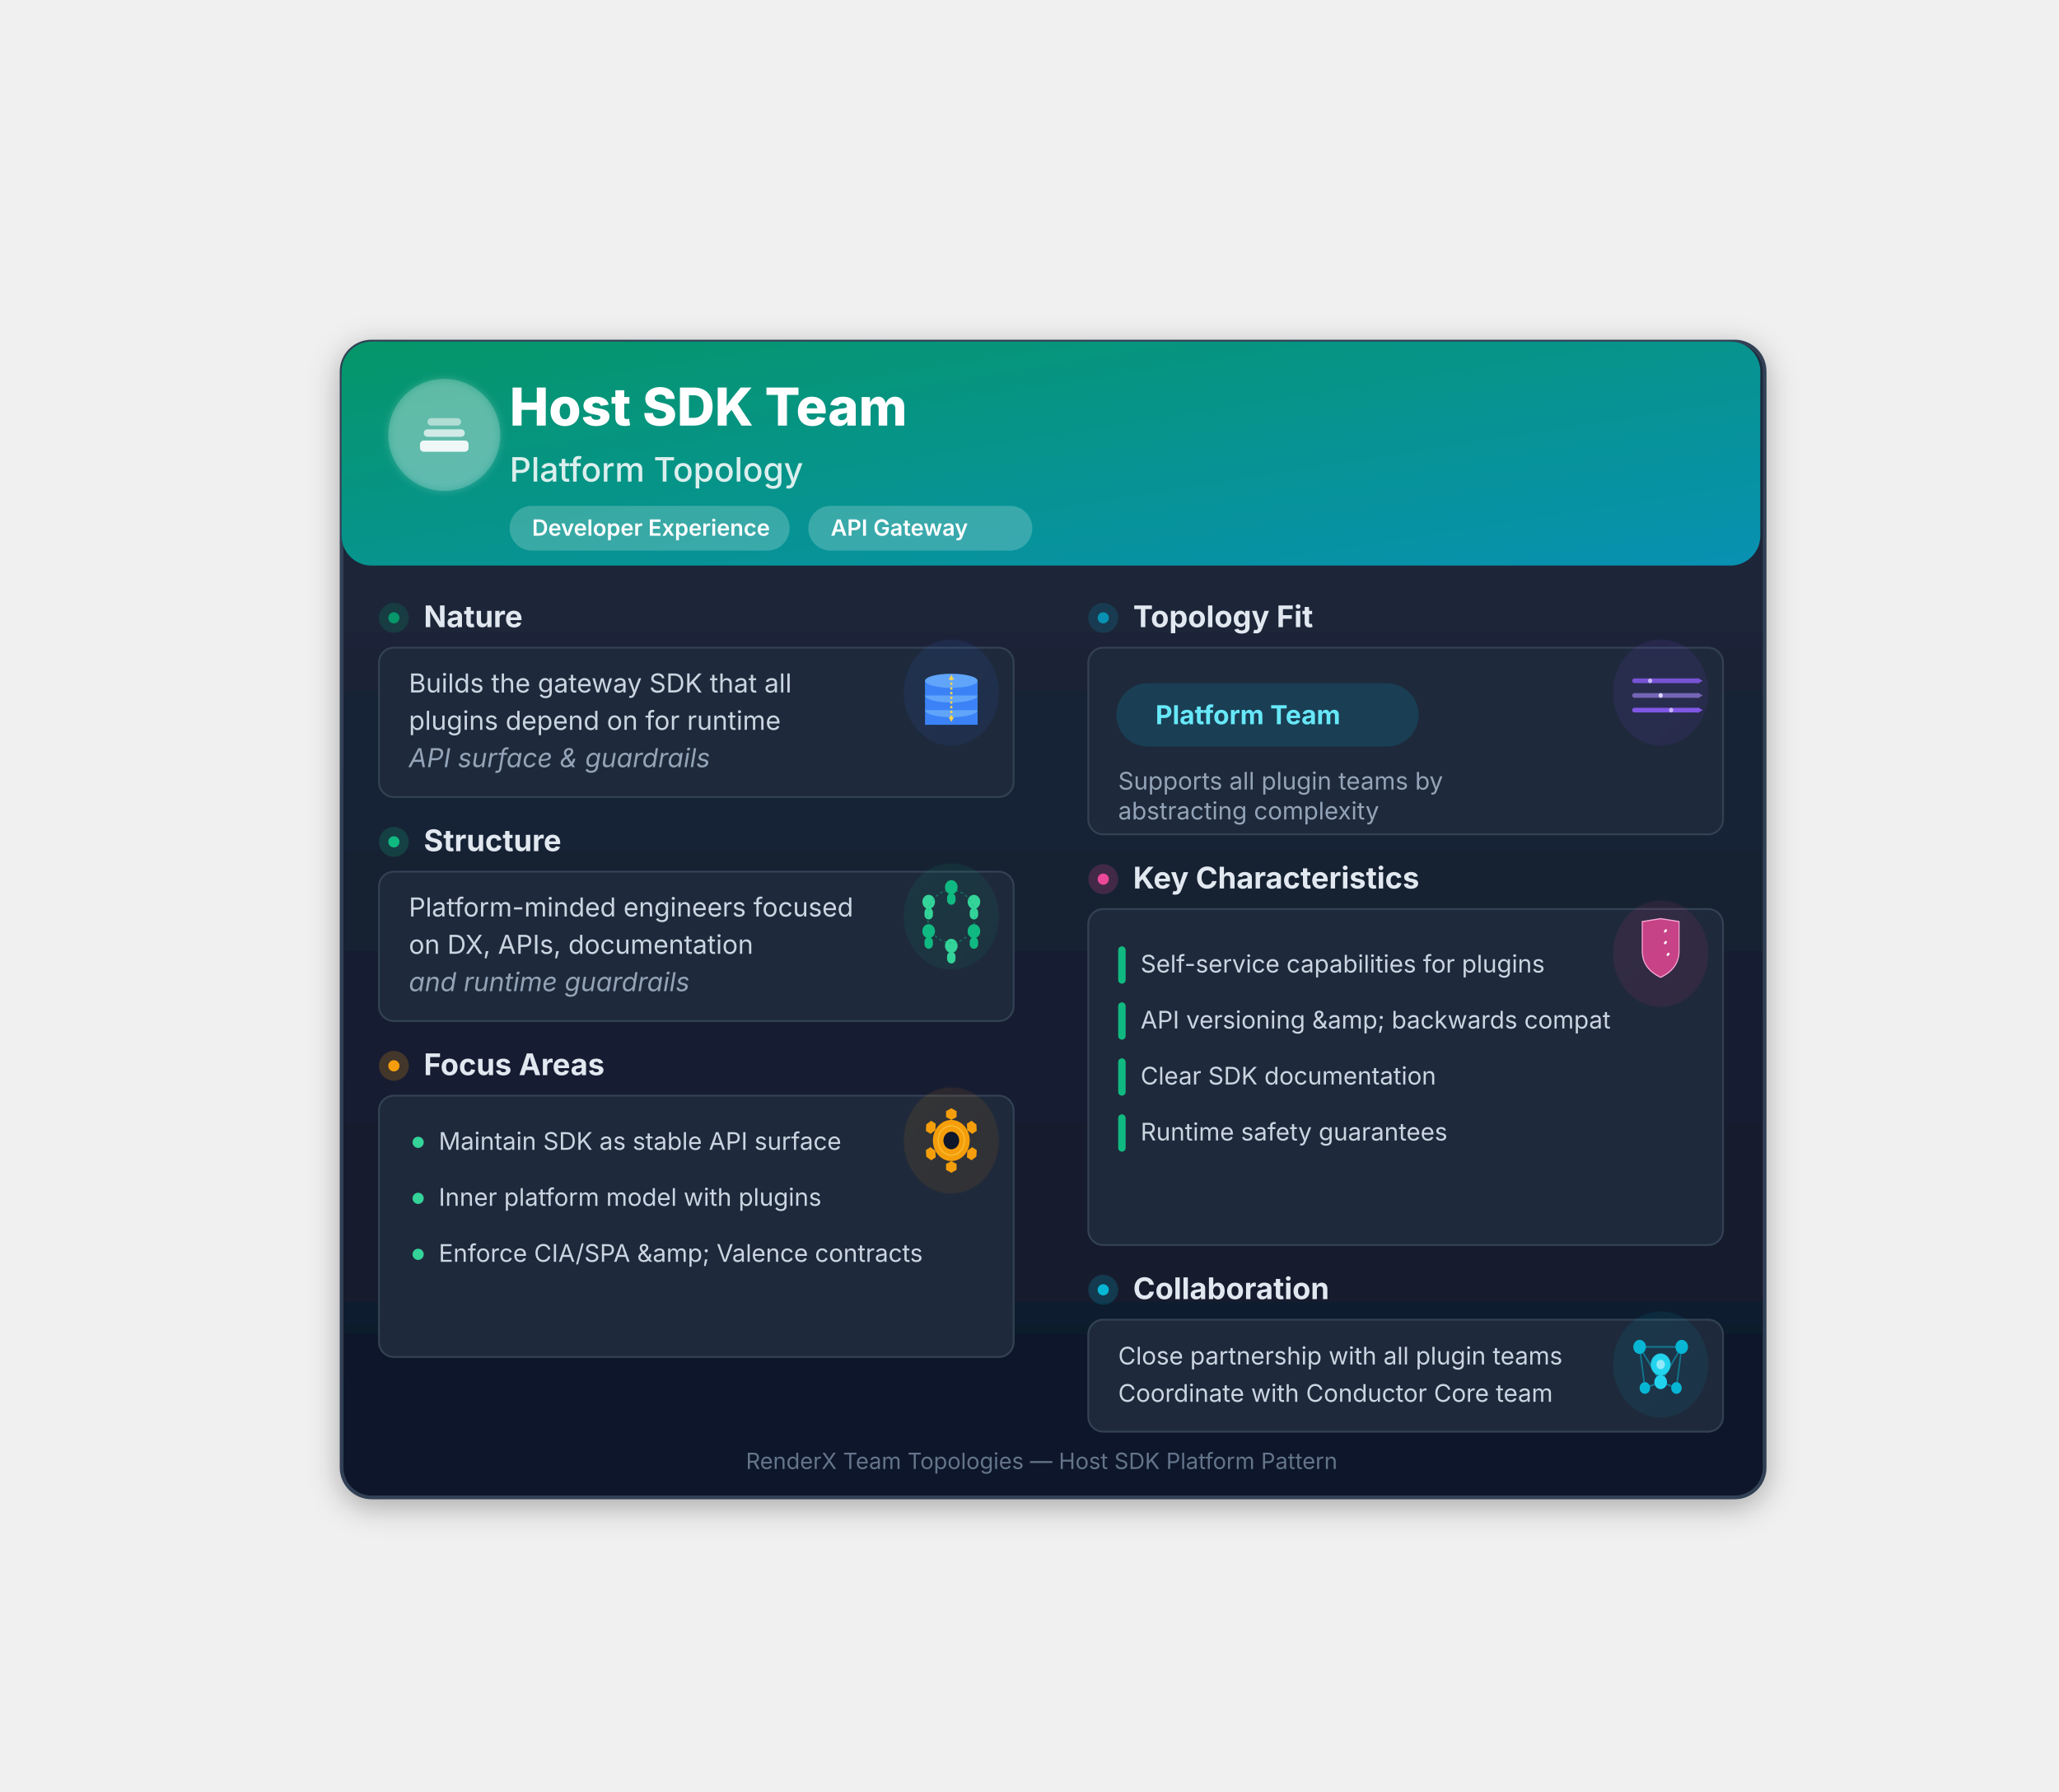
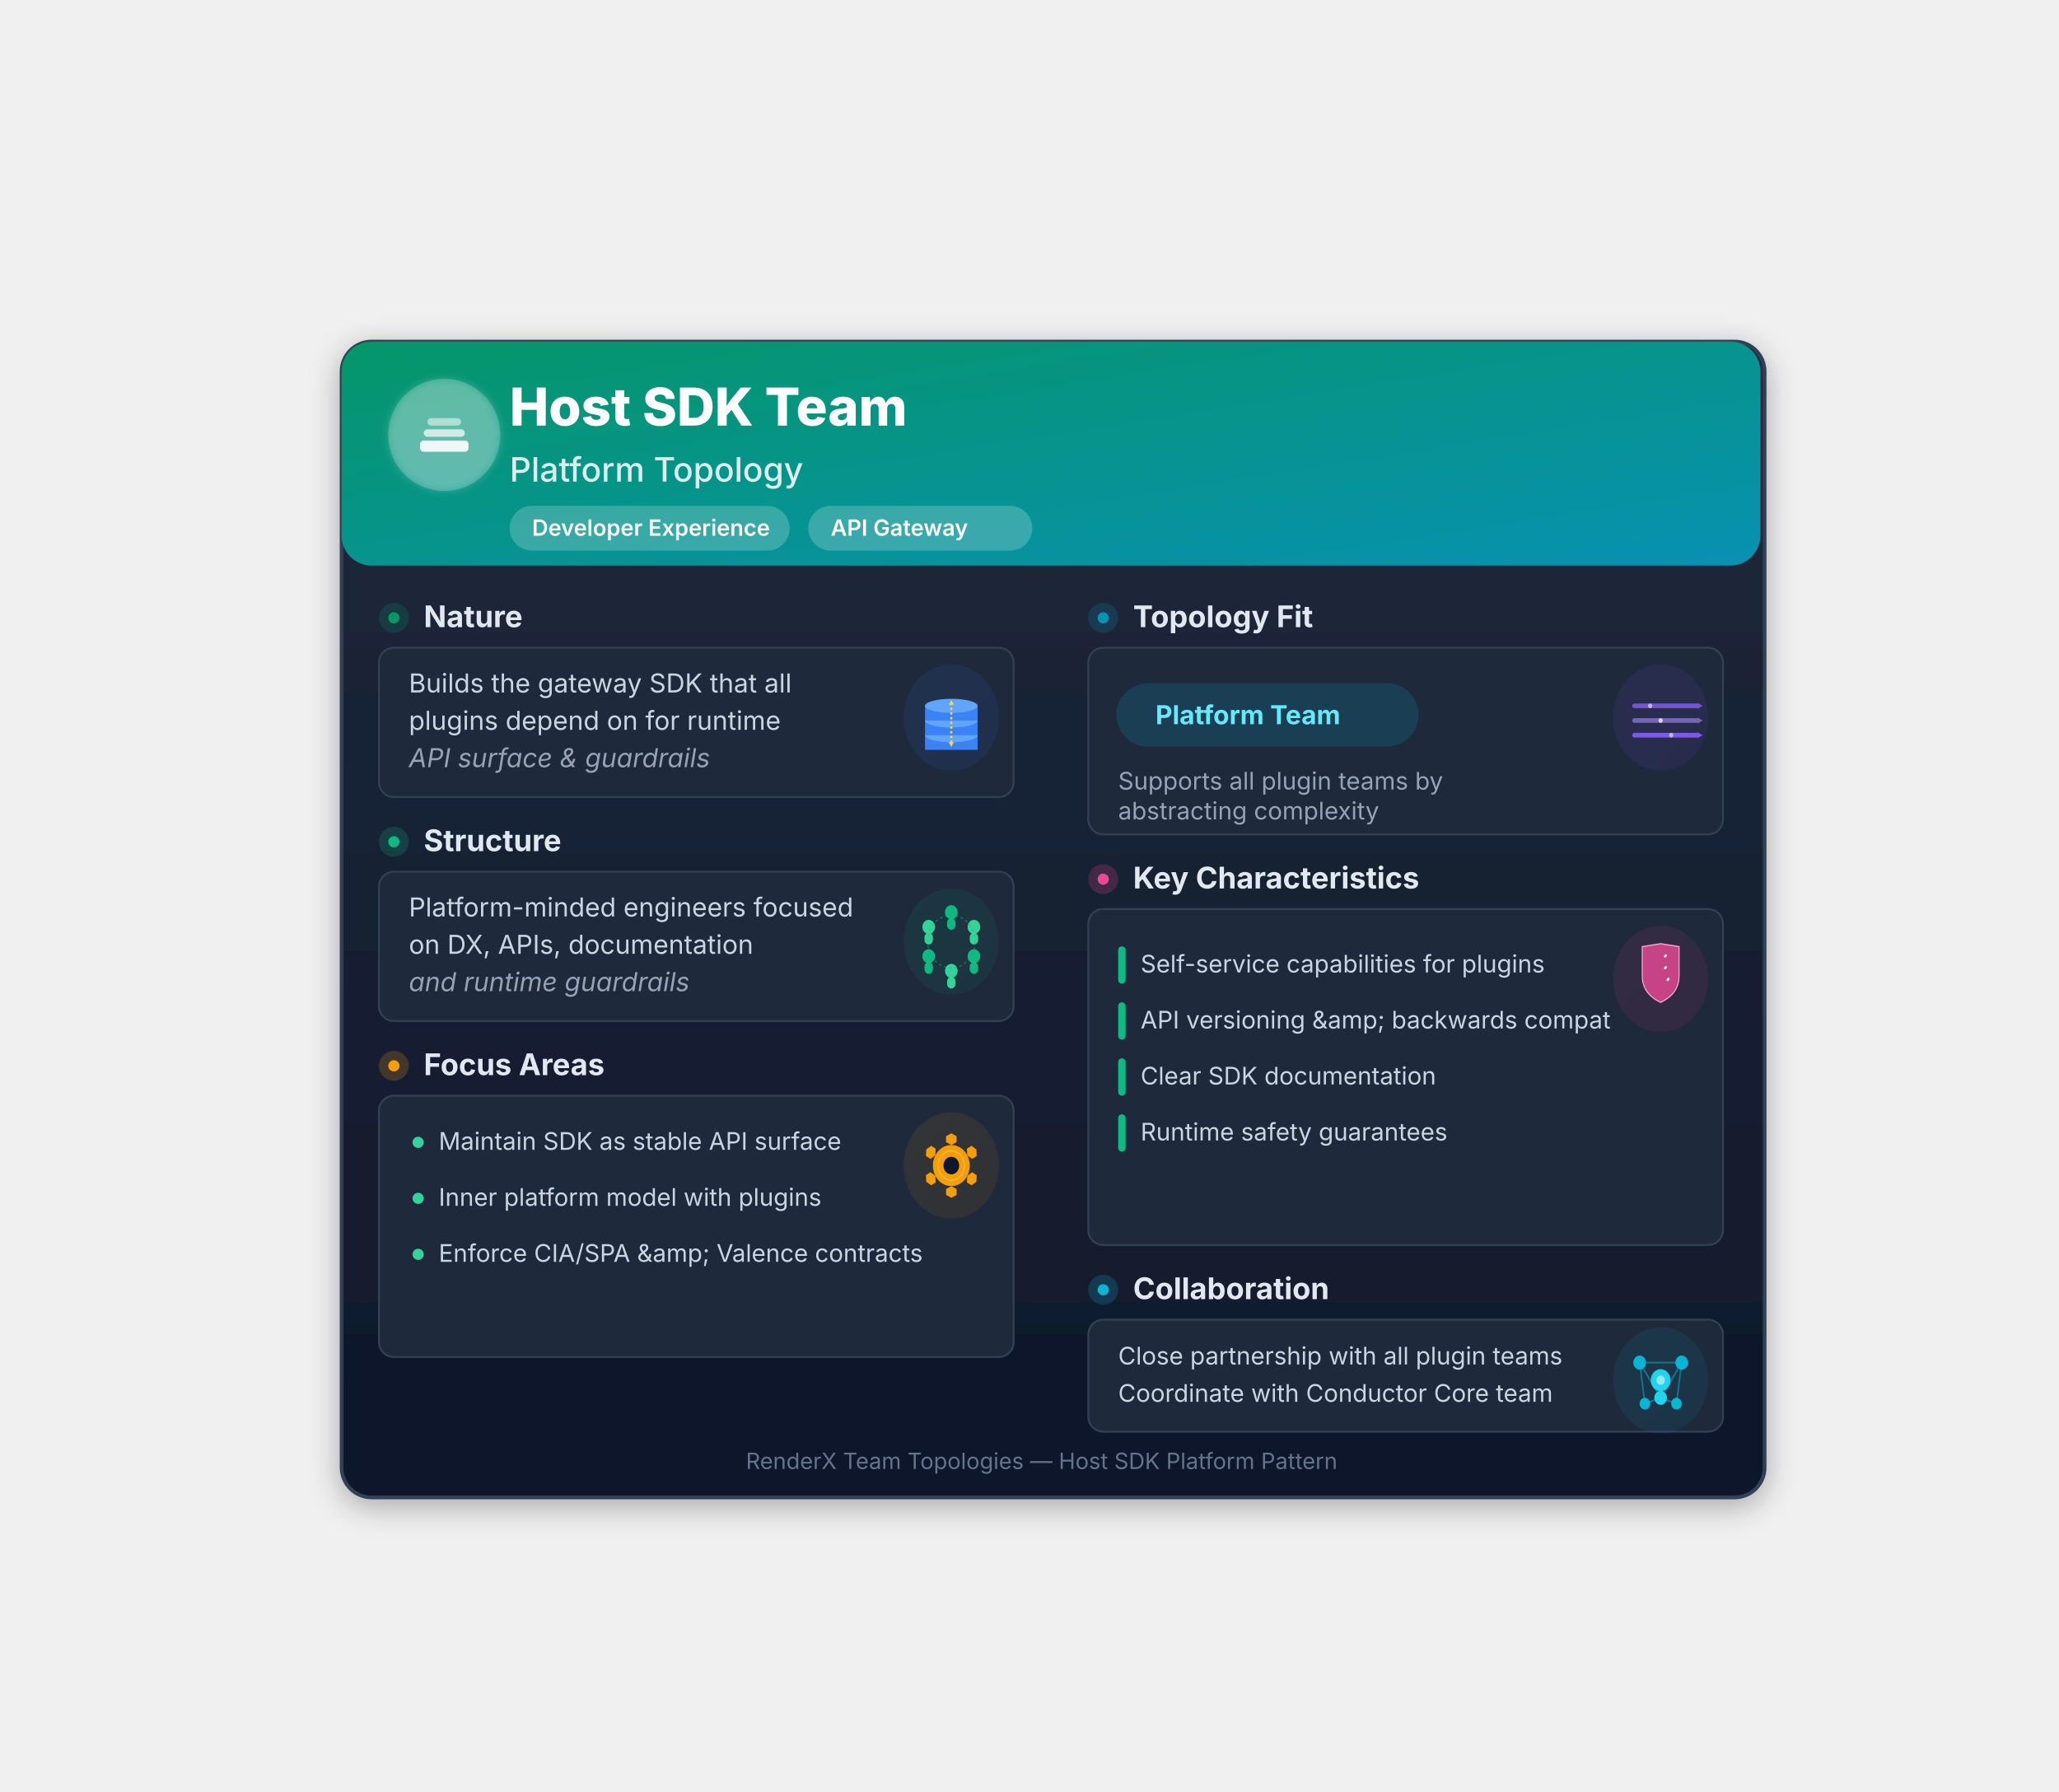
<svg xmlns="http://www.w3.org/2000/svg" viewBox="-163 -163 1103 960" role="img" aria-label="Host SDK Team - Platform Topology">
  <defs>
    <linearGradient id="headerGrad" x1="0%" y1="0%" x2="100%" y2="100%">
      <stop offset="0%" style="stop-color:#059669;stop-opacity:1" />
      <stop offset="100%" style="stop-color:#0891B2;stop-opacity:1" />
    </linearGradient>
    <linearGradient id="cardGrad" x1="0%" y1="0%" x2="0%" y2="100%">
      <stop offset="0%" style="stop-color:#1E293B;stop-opacity:1" />
      <stop offset="100%" style="stop-color:#0F172A;stop-opacity:1" />
    </linearGradient>
    <filter id="cardShadow" x="-20%" y="-20%" width="140%" height="140%">
      <feGaussianBlur in="SourceAlpha" stdDeviation="8" />
      <feOffset dx="0" dy="4" result="offsetblur" />
      <feComponentTransfer>
        <feFuncA type="linear" slope="0.3" />
      </feComponentTransfer>
      <feMerge>
        <feMergeNode />
        <feMergeNode in="SourceGraphic" />
      </feMerge>
    </filter>
    <filter id="glow">
      <feGaussianBlur stdDeviation="2" result="coloredBlur" />
      <feMerge>
        <feMergeNode in="coloredBlur" />
        <feMergeNode in="SourceGraphic" />
      </feMerge>
    </filter>
    <linearGradient id="blueGrad" x1="0%" y1="0%" x2="100%" y2="100%">
      <stop offset="0%" style="stop-color:#3B82F6" />
      <stop offset="100%" style="stop-color:#2563EB" />
    </linearGradient>
    <linearGradient id="greenGrad" x1="0%" y1="0%" x2="100%" y2="100%">
      <stop offset="0%" style="stop-color:#10B981" />
      <stop offset="100%" style="stop-color:#059669" />
    </linearGradient>
    <linearGradient id="orangeGrad" x1="0%" y1="0%" x2="100%" y2="100%">
      <stop offset="0%" style="stop-color:#F59E0B" />
      <stop offset="100%" style="stop-color:#D97706" />
    </linearGradient>
    <linearGradient id="purpleGrad" x1="0%" y1="0%" x2="100%" y2="100%">
      <stop offset="0%" style="stop-color:#8B5CF6" />
      <stop offset="100%" style="stop-color:#7C3AED" />
    </linearGradient>
    <linearGradient id="pinkGrad" x1="0%" y1="0%" x2="100%" y2="100%">
      <stop offset="0%" style="stop-color:#EC4899" />
      <stop offset="100%" style="stop-color:#DB2777" />
    </linearGradient>
    <linearGradient id="cyanGrad" x1="0%" y1="0%" x2="100%" y2="100%">
      <stop offset="0%" style="stop-color:#06B6D4" />
      <stop offset="100%" style="stop-color:#0891B2" />
    </linearGradient>
  </defs>
  <g filter="url(#cardShadow)">
    <rect x="20" y="20" width="762.304" height="619.224" rx="16" fill="url(#cardGrad)" stroke="#334155" stroke-width="2" />
  </g>
  <rect x="20" y="20" width="760" height="120" rx="16" fill="url(#headerGrad)" />
  <g transform="translate(50, 45)">
    <circle cx="25" cy="25" r="30" fill="rgba(255,255,255,0.2)" filter="url(#glow)" />
    <rect x="12" y="28" width="26" height="6" rx="2" fill="white" opacity="0.9" />
    <rect x="14" y="22" width="22" height="4" rx="2" fill="white" opacity="0.7" />
    <rect x="16" y="16" width="18" height="4" rx="2" fill="white" opacity="0.5" />
  </g>
  <text x="110" y="65" font-family="Inter, system-ui, sans-serif" font-size="28" font-weight="800" fill="white">
    Host SDK Team
  </text>
  <text x="110" y="95" font-family="Inter, system-ui, sans-serif" font-size="18" font-weight="500" fill="rgba(255,255,255,0.85)">
    Platform Topology
  </text>
  <g transform="translate(110, 108)">
    <rect width="150" height="24" rx="12" fill="rgba(255,255,255,0.2)" />
    <text x="12" y="16" font-family="Inter" font-size="12" font-weight="600" fill="white">Developer Experience</text>
  </g>
  <g transform="translate(270, 108)">
    <rect width="120" height="24" rx="12" fill="rgba(255,255,255,0.2)" />
    <text x="12" y="16" font-family="Inter" font-size="12" font-weight="600" fill="white">API Gateway</text>
  </g>
  <g transform="translate(40, 160)">
    <g>
      <g>
        <circle cx="8" cy="8" r="8" fill="#059669" opacity="0.2" />
        <circle cx="8" cy="8" r="3" fill="#059669" />
        <text x="24" y="13" font-family="Inter" font-size="16" font-weight="700" fill="#E2E8F0">Nature</text>
      </g>
      <rect x="0" y="24" width="340" height="80" rx="8" fill="#1E293B" stroke="#334155" stroke-width="1" />
      <text x="16" y="48" font-family="Inter" font-size="14" fill="#CBD5E1">
        <tspan x="16" dy="0">Builds the gateway SDK that all</tspan>
        <tspan x="16" dy="20">plugins depend on for runtime</tspan>
        <tspan x="16" dy="20" font-style="italic" fill="#94A3B8">API surface &amp; guardrails</tspan>
      </text>
    </g>
    <g transform="translate(0, 120)">
      <g>
        <circle cx="8" cy="8" r="8" fill="#10B981" opacity="0.2" />
        <circle cx="8" cy="8" r="3" fill="#10B981" />
        <text x="24" y="13" font-family="Inter" font-size="16" font-weight="700" fill="#E2E8F0">Structure</text>
      </g>
      <rect x="0" y="24" width="340" height="80" rx="8" fill="#1E293B" stroke="#334155" stroke-width="1" />
      <text x="16" y="48" font-family="Inter" font-size="14" fill="#CBD5E1">
        <tspan x="16" dy="0">Platform-minded engineers focused</tspan>
        <tspan x="16" dy="20">on DX, APIs, documentation</tspan>
        <tspan x="16" dy="20" font-style="italic" fill="#94A3B8">and runtime guardrails</tspan>
      </text>
    </g>
    <g transform="translate(0, 240)">
      <g>
        <circle cx="8" cy="8" r="8" fill="#F59E0B" opacity="0.2" />
        <circle cx="8" cy="8" r="3" fill="#F59E0B" />
        <text x="24" y="13" font-family="Inter" font-size="16" font-weight="700" fill="#E2E8F0">Focus Areas</text>
      </g>
      <rect x="0" y="24" width="340" height="140" rx="8" fill="#1E293B" stroke="#334155" stroke-width="1" />
      <g transform="translate(16, 44)">
        <circle cx="5" cy="5" r="3" fill="#34D399" />
        <text x="16" y="9" font-family="Inter" font-size="13" fill="#CBD5E1">
          Maintain SDK as stable API surface
        </text>
      </g>
      <g transform="translate(16, 74)">
        <circle cx="5" cy="5" r="3" fill="#34D399" />
        <text x="16" y="9" font-family="Inter" font-size="13" fill="#CBD5E1">
          Inner platform model with plugins
        </text>
      </g>
      <g transform="translate(16, 104)">
        <circle cx="5" cy="5" r="3" fill="#34D399" />
        <text x="16" y="9" font-family="Inter" font-size="13" fill="#CBD5E1">
          Enforce CIA/SPA &amp;amp; Valence contracts
        </text>
      </g>
    </g>
    <g transform="translate(380, 0)">
      <g>
        <circle cx="8" cy="8" r="8" fill="#0891B2" opacity="0.2" />
        <circle cx="8" cy="8" r="3" fill="#0891B2" />
        <text x="24" y="13" font-family="Inter" font-size="16" font-weight="700" fill="#E2E8F0">Topology Fit</text>
      </g>
      <rect x="0" y="24" width="340" height="100" rx="8" fill="#1E293B" stroke="#334155" stroke-width="1" />
      <g transform="translate(16, 44)">
        <rect width="160" height="32" rx="16" fill="#0891B2" opacity="0.2" stroke="#0891B2" stroke-width="2" />
        <text x="20" y="21" font-family="Inter" font-size="14" font-weight="700" fill="#67E8F9">
          Platform Team
        </text>
      </g>
      <text x="16" y="100" font-family="Inter" font-size="13" fill="#94A3B8">
        Supports all plugin teams by
      </text>
      <text x="16" y="116" font-family="Inter" font-size="13" fill="#94A3B8">
        abstracting complexity
      </text>
    </g>
    <g transform="translate(380, 140)">
      <g>
        <circle cx="8" cy="8" r="8" fill="#EC4899" opacity="0.2" />
        <circle cx="8" cy="8" r="3" fill="#EC4899" />
        <text x="24" y="13" font-family="Inter" font-size="16" font-weight="700" fill="#E2E8F0">Key Characteristics</text>
      </g>
      <rect x="0" y="24" width="340" height="180" rx="8" fill="#1E293B" stroke="#334155" stroke-width="1" />
      <g transform="translate(16, 44)">
        <rect x="0" y="0" width="4" height="20" rx="2" fill="#10B981" />
        <text x="12" y="14" font-family="Inter" font-size="13" fill="#CBD5E1">
          Self-service capabilities for plugins
        </text>
      </g>
      <g transform="translate(16, 74)">
        <rect x="0" y="0" width="4" height="20" rx="2" fill="#10B981" />
        <text x="12" y="14" font-family="Inter" font-size="13" fill="#CBD5E1">
          API versioning &amp;amp; backwards compat
        </text>
      </g>
      <g transform="translate(16, 104)">
        <rect x="0" y="0" width="4" height="20" rx="2" fill="#10B981" />
        <text x="12" y="14" font-family="Inter" font-size="13" fill="#CBD5E1">
          Clear SDK documentation
        </text>
      </g>
      <g transform="translate(16, 134)">
        <rect x="0" y="0" width="4" height="20" rx="2" fill="#10B981" />
        <text x="12" y="14" font-family="Inter" font-size="13" fill="#CBD5E1">
          Runtime safety guarantees
        </text>
      </g>
    </g>
    <g transform="translate(380, 360)">
      <g>
        <circle cx="8" cy="8" r="8" fill="#06B6D4" opacity="0.2" />
        <circle cx="8" cy="8" r="3" fill="#06B6D4" />
        <text x="24" y="13" font-family="Inter" font-size="16" font-weight="700" fill="#E2E8F0">Collaboration</text>
      </g>
      <rect x="0" y="24" width="340" height="60" rx="8" fill="#1E293B" stroke="#334155" stroke-width="1" />
      <text x="16" y="48" font-family="Inter" font-size="13" fill="#CBD5E1">
        <tspan x="16" dy="0">Close partnership with all plugin teams</tspan>
        <tspan x="16" dy="20">Coordinate with Conductor Core team</tspan>
      </text>
    </g>
  </g>
  <g transform="translate(20, 560)">
    <text x="380" y="38" text-anchor="middle" font-family="Inter" font-size="12" fill="#64748B" transform="translate(-5, 26)">
      RenderX Team Topologies — Host SDK Platform Pattern
    </text>
  </g>
-   <g data-asset-id="nature-icon" data-asset-name="nature-icon.svg" transform="translate(318.44, 176.58) scale(0.2817309, 0.3143795)" opacity="1">
+   <g data-asset-id="nature-icon" data-asset-name="nature-icon.svg" transform="translate(318.44, 190) scale(0.2817309, 0.3143795)" opacity="1">
    <circle cx="100" cy="100" r="90" fill="url(#blueGrad)" opacity="0.1" filter="url(#glow)">
      <animate attributeName="opacity" values="0.1;0.2;0.1" dur="3s" repeatCount="indefinite" />
    </circle>
    <g transform="translate(40, 50)">
      <ellipse cx="60" cy="90" rx="50" ry="12" fill="#3B82F6" opacity="0.8">
        <animate attributeName="opacity" values="0.8;0.95;0.8" dur="3s" repeatCount="indefinite" />
      </ellipse>
      <rect x="10" y="80" width="100" height="25" fill="#3B82F6" />
      <ellipse cx="60" cy="80" rx="50" ry="12" fill="#60A5FA" />
      <ellipse cx="60" cy="65" rx="50" ry="12" fill="#3B82F6" opacity="0.8">
        <animate attributeName="opacity" values="0.8;0.95;0.8" dur="3s" begin="0.5s" repeatCount="indefinite" />
      </ellipse>
      <rect x="10" y="55" width="100" height="25" fill="#3B82F6" />
      <ellipse cx="60" cy="55" rx="50" ry="12" fill="#60A5FA" />
      <ellipse cx="60" cy="40" rx="50" ry="12" fill="#3B82F6" opacity="0.8">
        <animate attributeName="opacity" values="0.8;0.95;0.8" dur="3s" begin="1s" repeatCount="indefinite" />
      </ellipse>
      <rect x="10" y="30" width="100" height="25" fill="#3B82F6" />
      <ellipse cx="60" cy="30" rx="50" ry="12" fill="#60A5FA" />
      <line x1="60" y1="25" x2="60" y2="95" stroke="#FCD34D" stroke-width="4" stroke-dasharray="4,4">
        <animate attributeName="stroke-dashoffset" from="0" to="8" dur="1s" repeatCount="indefinite" />
      </line>
      <polygon points="60,20 55,28 65,28" fill="#FCD34D">
        <animate attributeName="opacity" values="1;0.5;1" dur="2s" repeatCount="indefinite" />
      </polygon>
      <polygon points="60,100 55,92 65,92" fill="#FCD34D">
        <animate attributeName="opacity" values="1;0.5;1" dur="2s" repeatCount="indefinite" />
      </polygon>
    </g>
  </g>
-   <g data-asset-id="structure-icon" data-asset-name="structure-icon.svg" transform="translate(318.44, 296.58) scale(0.2817309, 0.3143795)" opacity="1">
+   <g data-asset-id="structure-icon" data-asset-name="structure-icon.svg" transform="translate(318.44, 310) scale(0.2817309, 0.3143795)" opacity="1">
    <circle cx="100" cy="100" r="90" fill="url(#greenGrad)" opacity="0.1" filter="url(#glow)">
      <animate attributeName="opacity" values="0.1;0.2;0.1" dur="3s" repeatCount="indefinite" />
    </circle>
    <g transform="translate(100, 100)">
      <g transform="translate(0, -50)">
        <circle cx="0" cy="0" r="12" fill="#10B981">
          <animate attributeName="r" values="12;14;12" dur="2s" repeatCount="indefinite" />
        </circle>
        <rect x="-8" y="10" width="16" height="20" rx="8" fill="#10B981" />
      </g>
      <g transform="translate(43, -25)">
        <circle cx="0" cy="0" r="12" fill="#34D399">
          <animate attributeName="r" values="12;14;12" dur="2s" begin="0.3s" repeatCount="indefinite" />
        </circle>
        <rect x="-8" y="10" width="16" height="20" rx="8" fill="#34D399" />
      </g>
      <g transform="translate(43, 25)">
        <circle cx="0" cy="0" r="12" fill="#10B981">
          <animate attributeName="r" values="12;14;12" dur="2s" begin="0.6s" repeatCount="indefinite" />
        </circle>
        <rect x="-8" y="10" width="16" height="20" rx="8" fill="#10B981" />
      </g>
      <g transform="translate(0, 50)">
        <circle cx="0" cy="0" r="12" fill="#34D399">
          <animate attributeName="r" values="12;14;12" dur="2s" begin="0.9s" repeatCount="indefinite" />
        </circle>
        <rect x="-8" y="10" width="16" height="20" rx="8" fill="#34D399" />
      </g>
      <g transform="translate(-43, 25)">
        <circle cx="0" cy="0" r="12" fill="#10B981">
          <animate attributeName="r" values="12;14;12" dur="2s" begin="1.2s" repeatCount="indefinite" />
        </circle>
        <rect x="-8" y="10" width="16" height="20" rx="8" fill="#10B981" />
      </g>
      <g transform="translate(-43, -25)">
        <circle cx="0" cy="0" r="12" fill="#34D399">
          <animate attributeName="r" values="12;14;12" dur="2s" begin="1.5s" repeatCount="indefinite" />
        </circle>
        <rect x="-8" y="10" width="16" height="20" rx="8" fill="#34D399" />
      </g>
      <circle cx="0" cy="0" r="45" fill="none" stroke="#10B981" stroke-width="2" stroke-dasharray="5,5" opacity="0.5">
        <animateTransform attributeName="transform" type="rotate" from="0" to="360" dur="20s" repeatCount="indefinite" />
        <animate attributeName="opacity" values="0.5;0.8;0.5" dur="3s" repeatCount="indefinite" />
      </circle>
    </g>
  </g>
-   <g data-asset-id="focus-icon" data-asset-name="focus-icon.svg" transform="translate(318.44, 416.58) scale(0.2817309, 0.3143795)" opacity="1">
+   <g data-asset-id="focus-icon" data-asset-name="focus-icon.svg" transform="translate(318.44, 430) scale(0.2817309, 0.3143795)" opacity="1">
    <circle cx="100" cy="100" r="90" fill="url(#orangeGrad)" opacity="0.1" filter="url(#glow)">
      <animate attributeName="opacity" values="0.1;0.2;0.1" dur="3s" repeatCount="indefinite" />
    </circle>
    <g transform="translate(100, 100)">
      <g>
        <animateTransform attributeName="transform" type="rotate" from="0" to="360" dur="8s" repeatCount="indefinite" />
        <path d="M 0,-55 L 10,-50 L 10,-40 L 0,-35 L -10,-40 L -10,-50 Z" fill="#F59E0B" />
        <path d="M 0,-55 L 10,-50 L 10,-40 L 0,-35 L -10,-40 L -10,-50 Z" fill="#F59E0B" transform="rotate(60)" />
        <path d="M 0,-55 L 10,-50 L 10,-40 L 0,-35 L -10,-40 L -10,-50 Z" fill="#F59E0B" transform="rotate(120)" />
        <path d="M 0,-55 L 10,-50 L 10,-40 L 0,-35 L -10,-40 L -10,-50 Z" fill="#F59E0B" transform="rotate(180)" />
        <path d="M 0,-55 L 10,-50 L 10,-40 L 0,-35 L -10,-40 L -10,-50 Z" fill="#F59E0B" transform="rotate(240)" />
        <path d="M 0,-55 L 10,-50 L 10,-40 L 0,-35 L -10,-40 L -10,-50 Z" fill="#F59E0B" transform="rotate(300)" />
        <circle cx="0" cy="0" r="35" fill="#F59E0B" />
      </g>
      <circle cx="0" cy="0" r="15" fill="#0F172A">
        <animate attributeName="r" values="15;17;15" dur="4s" repeatCount="indefinite" />
      </circle>
      <circle cx="0" cy="0" r="25" fill="none" stroke="#FCD34D" stroke-width="2" opacity="0.6">
        <animate attributeName="opacity" values="0.6;1;0.6" dur="2s" repeatCount="indefinite" />
      </circle>
      <circle cx="0" cy="0" r="35" fill="none" stroke="#FCD34D" stroke-width="3" opacity="0">
        <animate attributeName="r" from="35" to="60" dur="2s" repeatCount="indefinite" />
        <animate attributeName="opacity" from="0.8" to="0" dur="2s" repeatCount="indefinite" />
      </circle>
    </g>
  </g>
-   <g data-asset-id="topology-fit-icon" data-asset-name="topology-fit-icon.svg" transform="translate(698.44, 176.58) scale(0.2817309, 0.3143795)" opacity="1">
+   <g data-asset-id="topology-fit-icon" data-asset-name="topology-fit-icon.svg" transform="translate(698.44, 190) scale(0.2817309, 0.3143795)" opacity="1">
    <circle cx="100" cy="100" r="90" fill="url(#purpleGrad)" opacity="0.1" filter="url(#glow)" />
    <g transform="translate(40, 70)">
      <g opacity="0.8">
        <path d="M 10,10 L 130,10" stroke="#8B5CF6" stroke-width="8" stroke-linecap="round" />
        <polygon points="140,10 130,5 130,15" fill="#8B5CF6" />
      </g>
      <g opacity="0.6" transform="translate(0, 25)">
        <path d="M 10,10 L 130,10" stroke="#A78BFA" stroke-width="8" stroke-linecap="round" />
        <polygon points="140,10 130,5 130,15" fill="#A78BFA" />
      </g>
      <g opacity="0.9" transform="translate(0, 50)">
        <path d="M 10,10 L 130,10" stroke="#8B5CF6" stroke-width="8" stroke-linecap="round" />
        <polygon points="140,10 130,5 130,15" fill="#8B5CF6" />
      </g>
      <circle cx="40" cy="10" r="4" fill="#C4B5FD">
        <animate attributeName="cx" from="10" to="140" dur="2s" repeatCount="indefinite" />
      </circle>
      <circle cx="60" cy="35" r="4" fill="#DDD6FE">
        <animate attributeName="cx" from="10" to="140" dur="2.5s" repeatCount="indefinite" />
      </circle>
      <circle cx="80" cy="60" r="4" fill="#C4B5FD">
        <animate attributeName="cx" from="10" to="140" dur="1.8s" repeatCount="indefinite" />
      </circle>
    </g>
  </g>
-   <g data-asset-id="characteristics-icon" data-asset-name="characteristics-icon.svg" transform="translate(698.44, 316.58) scale(0.2817309, 0.3143795)" opacity="1">
+   <g data-asset-id="characteristics-icon" data-asset-name="characteristics-icon.svg" transform="translate(698.44, 330) scale(0.2817309, 0.3143795)" opacity="1">
    <circle cx="100" cy="100" r="90" fill="url(#pinkGrad)" opacity="0.1" filter="url(#glow)">
      <animate attributeName="opacity" values="0.1;0.2;0.1" dur="3s" repeatCount="indefinite" />
    </circle>
    <g transform="translate(100, 80)">
      <path d="M 0,-40 L 35,-35 L 35,15 Q 35,45 0,60 Q -35,45 -35,15 L -35,-35 Z" fill="#EC4899" opacity="0.8">
        <animate attributeName="opacity" values="0.8;0.95;0.8" dur="3s" repeatCount="indefinite" />
      </path>
      <path d="M 0,-40 L 35,-35 L 35,15 Q 35,45 0,60 Q -35,45 -35,15 L -35,-35 Z" fill="none" stroke="#F9A8D4" stroke-width="2">
        <animate attributeName="stroke-width" values="2;3;2" dur="2s" repeatCount="indefinite" />
      </path>
      <g stroke="#FFF" stroke-width="4" stroke-linecap="round" fill="none">
        <path d="M -20,-10 L -10,0 L 10,-20" stroke-dasharray="40" stroke-dashoffset="40">
          <animate attributeName="stroke-dashoffset" from="40" to="0" dur="0.6s" begin="0s" fill="freeze" />
        </path>
        <path d="M -20,10 L -10,20 L 10,0" stroke-dasharray="40" stroke-dashoffset="40">
          <animate attributeName="stroke-dashoffset" from="40" to="0" dur="0.6s" begin="0.3s" fill="freeze" />
        </path>
        <path d="M -15,30 L -5,40 L 15,20" stroke-dasharray="40" stroke-dashoffset="40">
          <animate attributeName="stroke-dashoffset" from="40" to="0" dur="0.6s" begin="0.6s" fill="freeze" />
        </path>
      </g>
      <circle cx="25" cy="-25" r="3" fill="#FFF" opacity="0">
        <animate attributeName="opacity" values="0;1;0" dur="2s" begin="1s" repeatCount="indefinite" />
      </circle>
      <circle cx="-25" cy="0" r="2" fill="#FFF" opacity="0">
        <animate attributeName="opacity" values="0;1;0" dur="2s" begin="1.3s" repeatCount="indefinite" />
      </circle>
      <circle cx="30" cy="25" r="2.5" fill="#FFF" opacity="0">
        <animate attributeName="opacity" values="0;1;0" dur="2s" begin="1.6s" repeatCount="indefinite" />
      </circle>
    </g>
  </g>
-   <g data-asset-id="collaboration-icon" data-asset-name="collaboration-icon.svg" transform="translate(698.44, 536.58) scale(0.2817309, 0.3143795)" opacity="1">
+   <g data-asset-id="collaboration-icon" data-asset-name="collaboration-icon.svg" transform="translate(698.44, 545) scale(0.2817309, 0.3143795)" opacity="1">
    <circle cx="100" cy="100" r="90" fill="url(#cyanGrad)" opacity="0.1" filter="url(#glow)" />
    <g transform="translate(100, 100)">
      <line x1="-40" y1="-30" x2="40" y2="-30" stroke="#06B6D4" stroke-width="3" opacity="0.5" />
      <line x1="-40" y1="-30" x2="0" y2="30" stroke="#06B6D4" stroke-width="3" opacity="0.5" />
      <line x1="40" y1="-30" x2="0" y2="30" stroke="#06B6D4" stroke-width="3" opacity="0.5" />
      <line x1="-40" y1="-30" x2="-30" y2="40" stroke="#06B6D4" stroke-width="3" opacity="0.5" />
      <line x1="40" y1="-30" x2="30" y2="40" stroke="#06B6D4" stroke-width="3" opacity="0.5" />
      <line x1="0" y1="30" x2="-30" y2="40" stroke="#06B6D4" stroke-width="3" opacity="0.5" />
      <line x1="0" y1="30" x2="30" y2="40" stroke="#06B6D4" stroke-width="3" opacity="0.5" />
      <circle cx="-40" cy="-30" r="12" fill="#06B6D4" />
      <circle cx="40" cy="-30" r="12" fill="#06B6D4" />
      <circle cx="0" cy="30" r="12" fill="#22D3EE" />
      <circle cx="-30" cy="40" r="10" fill="#06B6D4" />
      <circle cx="30" cy="40" r="10" fill="#06B6D4" />
      <circle cx="0" cy="0" r="18" fill="#22D3EE" />
      <circle cx="0" cy="0" r="8" fill="#FFF" opacity="0.5" />
      <circle cx="0" cy="0" r="18" fill="none" stroke="#22D3EE" stroke-width="2" opacity="0.8">
        <animate attributeName="r" from="18" to="35" dur="2s" repeatCount="indefinite" />
        <animate attributeName="opacity" from="0.8" to="0" dur="2s" repeatCount="indefinite" />
      </circle>
    </g>
  </g>
</svg>
